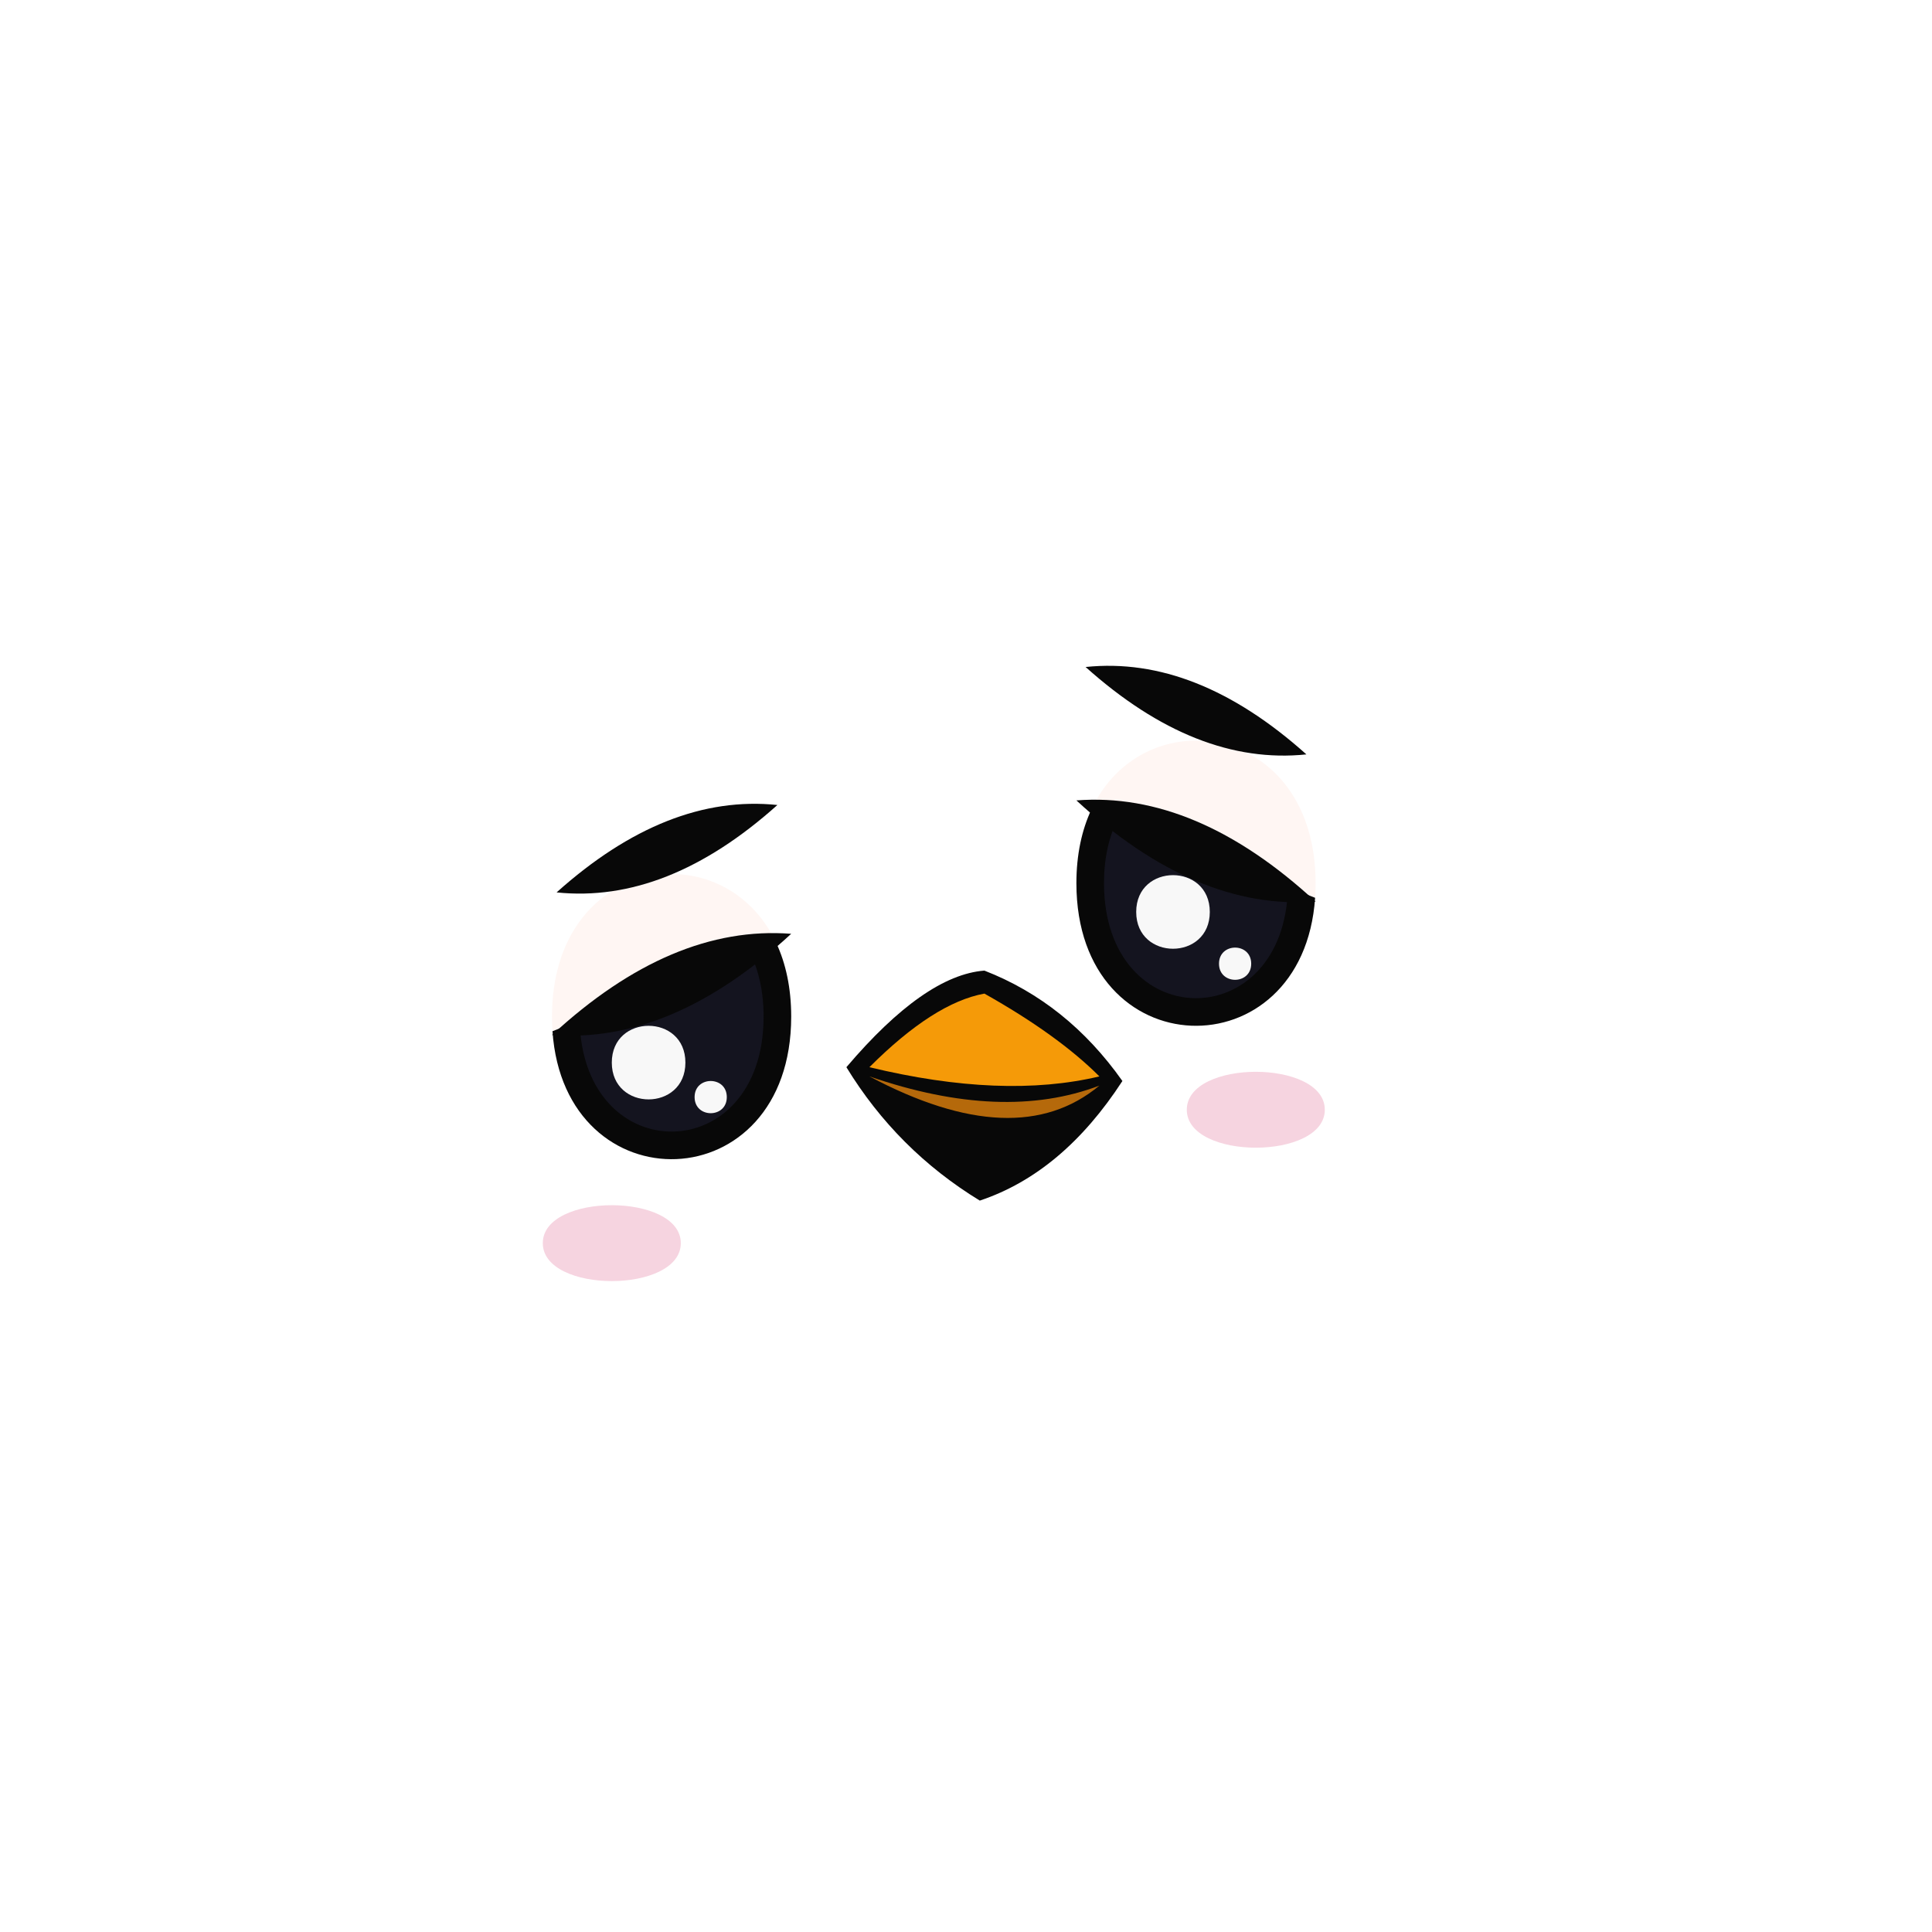
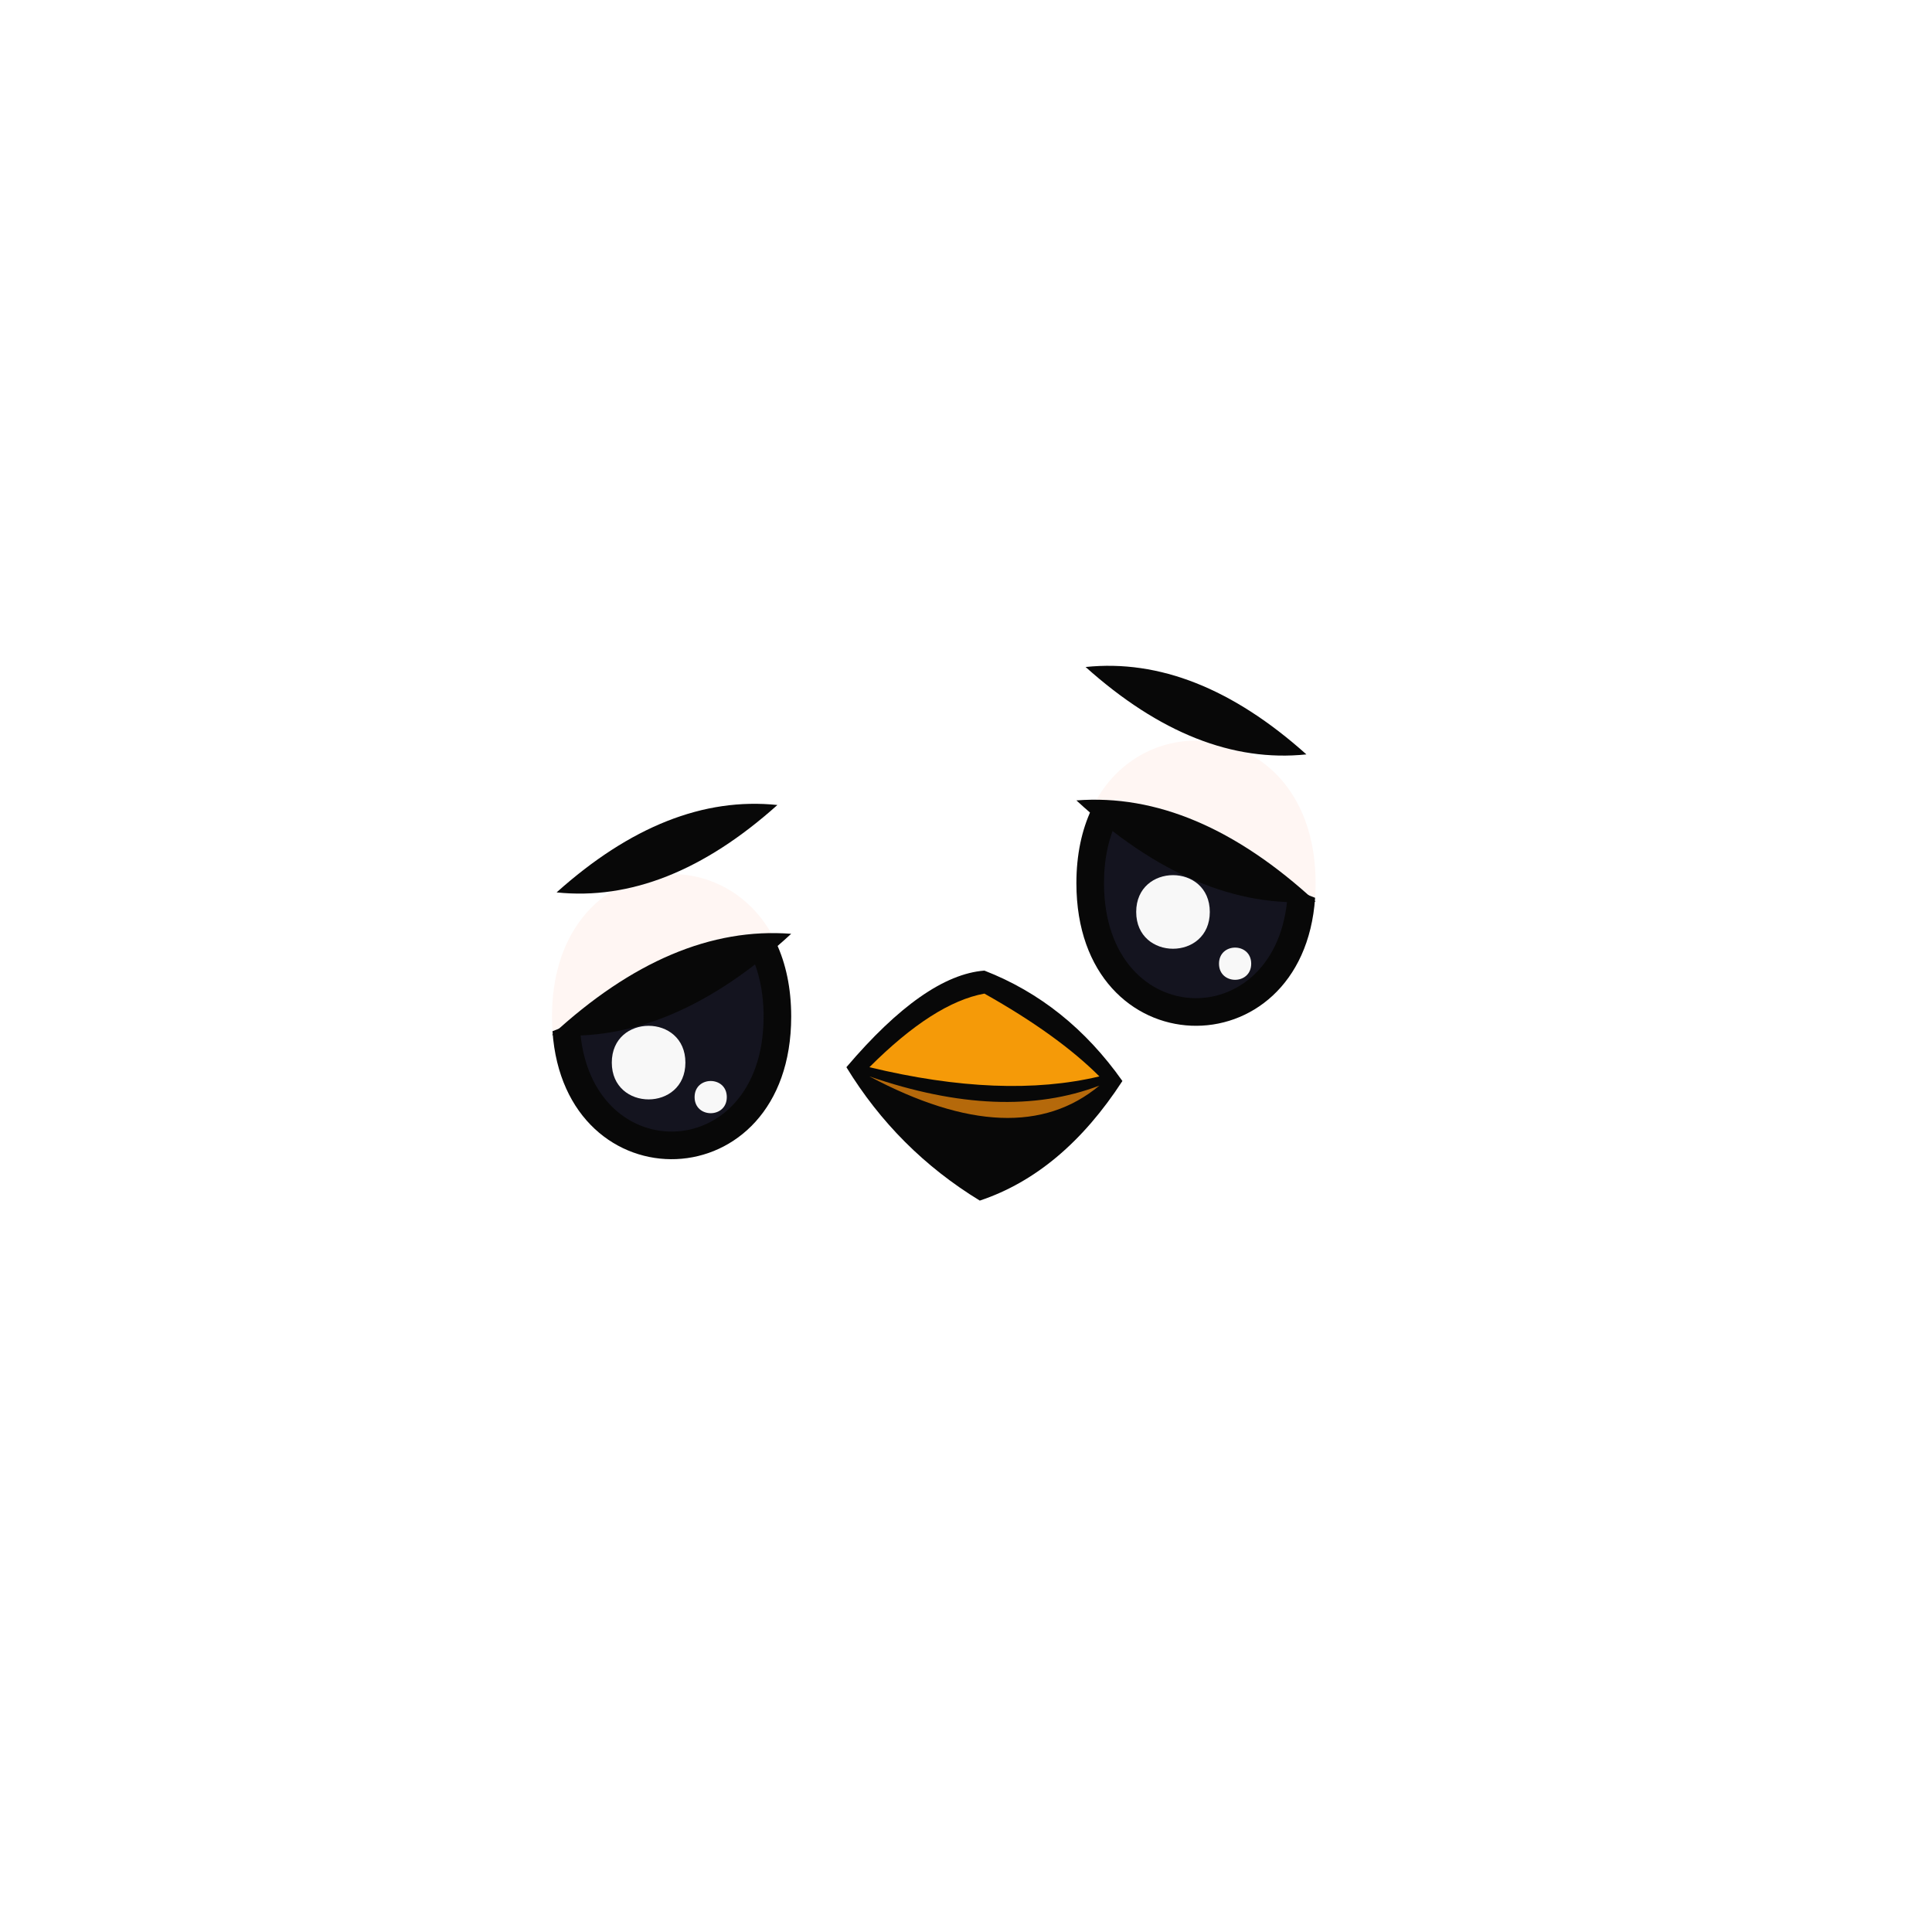
<svg xmlns="http://www.w3.org/2000/svg" viewBox="0 0 420 420">
  <g class="sthings-face" data-face="sad">
-     <g data-pip-part="cheeks">
-       <path fill="#f6d4e0" fill-rule="evenodd" d="M118 270.249C118 259.25 148 259.25 148 270.249C148 281.249 118 281.249 118 270.249Z" />
-       <path fill="#f6d4e0" fill-rule="evenodd" d="M258 241.249C258 230.25 288 230.25 288 241.249C288 252.249 258 252.249 258 241.249Z" />
-     </g>
    <path fill="#fff6f3" fill-rule="evenodd" d="M120 221C120 185.934 157.429 180.618 168.777 205.052L120.106 224.173C120.036 223.144 120 222.086 120 221Z" />
    <path fill="#080808" fill-rule="evenodd" d="M168.777 205.052C170.805 209.418 172 214.734 172 221C172 261.246 122.697 262.304 120.106 224.173L168.777 205.052Z" />
    <path fill="#14141f" fill-rule="evenodd" d="M163.118 207.275C164.921 210.951 166 215.526 166 221C166 254.045 126.686 254.33 126.009 221.854L163.118 207.275Z" />
    <path fill="#f8f8f8" fill-rule="evenodd" d="M133 231C133 220.334 149 220.334 149 231C149 241.666 133 241.666 133 231Z" />
    <path fill="#f8f8f8" fill-rule="evenodd" d="M151 238.5C151 233.833 158 233.833 158 238.5C158 243.167 151 243.167 151 238.5Z" />
    <path fill="#080808" fill-rule="evenodd" d="M120 225Q146 201 172 203Q146 227 120 225Z" />
    <path fill="#fff6f3" fill-rule="evenodd" d="M237.223 176.052C248.571 151.618 286 156.934 286 192C286 193.086 285.964 194.144 285.894 195.173L237.223 176.052Z" />
    <path fill="#080808" fill-rule="evenodd" d="M234 192C234 185.734 235.195 180.418 237.223 176.052L285.894 195.173C283.303 233.304 234 232.246 234 192Z" />
    <path fill="#14141f" fill-rule="evenodd" d="M240 192C240 186.526 241.079 181.951 242.882 178.275L279.991 192.854C279.314 225.33 240 225.045 240 192Z" />
    <path fill="#f8f8f8" fill-rule="evenodd" d="M247 198.25C247 187.584 263 187.584 263 198.25C263 208.916 247 208.916 247 198.25Z" />
    <path fill="#f8f8f8" fill-rule="evenodd" d="M265 209.5C265 204.833 272 204.833 272 209.5C272 214.167 265 214.167 265 209.5Z" />
    <path fill="#080808" fill-rule="evenodd" d="M234 174Q260 172 286 196Q260 198 234 174Z" />
    <path fill="#080808" fill-rule="evenodd" d="M121 194Q145 172.5 169 175Q145 196.5 121 194Z" />
    <path fill="#080808" fill-rule="evenodd" d="M236 145Q260 142.5 284 164Q260 166.5 236 145Z" />
    <g data-pip-part="beak">
      <path fill="#080808" fill-rule="evenodd" d="M184 232Q201 212 214 211Q232 218 244 235Q231 255 213 261Q195 250 184 232Z" />
      <path fill="#f59a08" fill-rule="evenodd" d="M189 232Q203 218 214 216Q230 225 239 234Q218 239 189 232Z" />
      <path fill="#b5690b" fill-rule="evenodd" d="M189 234Q218 244 239 236Q221 251 189 234Z" />
    </g>
  </g>
</svg>
